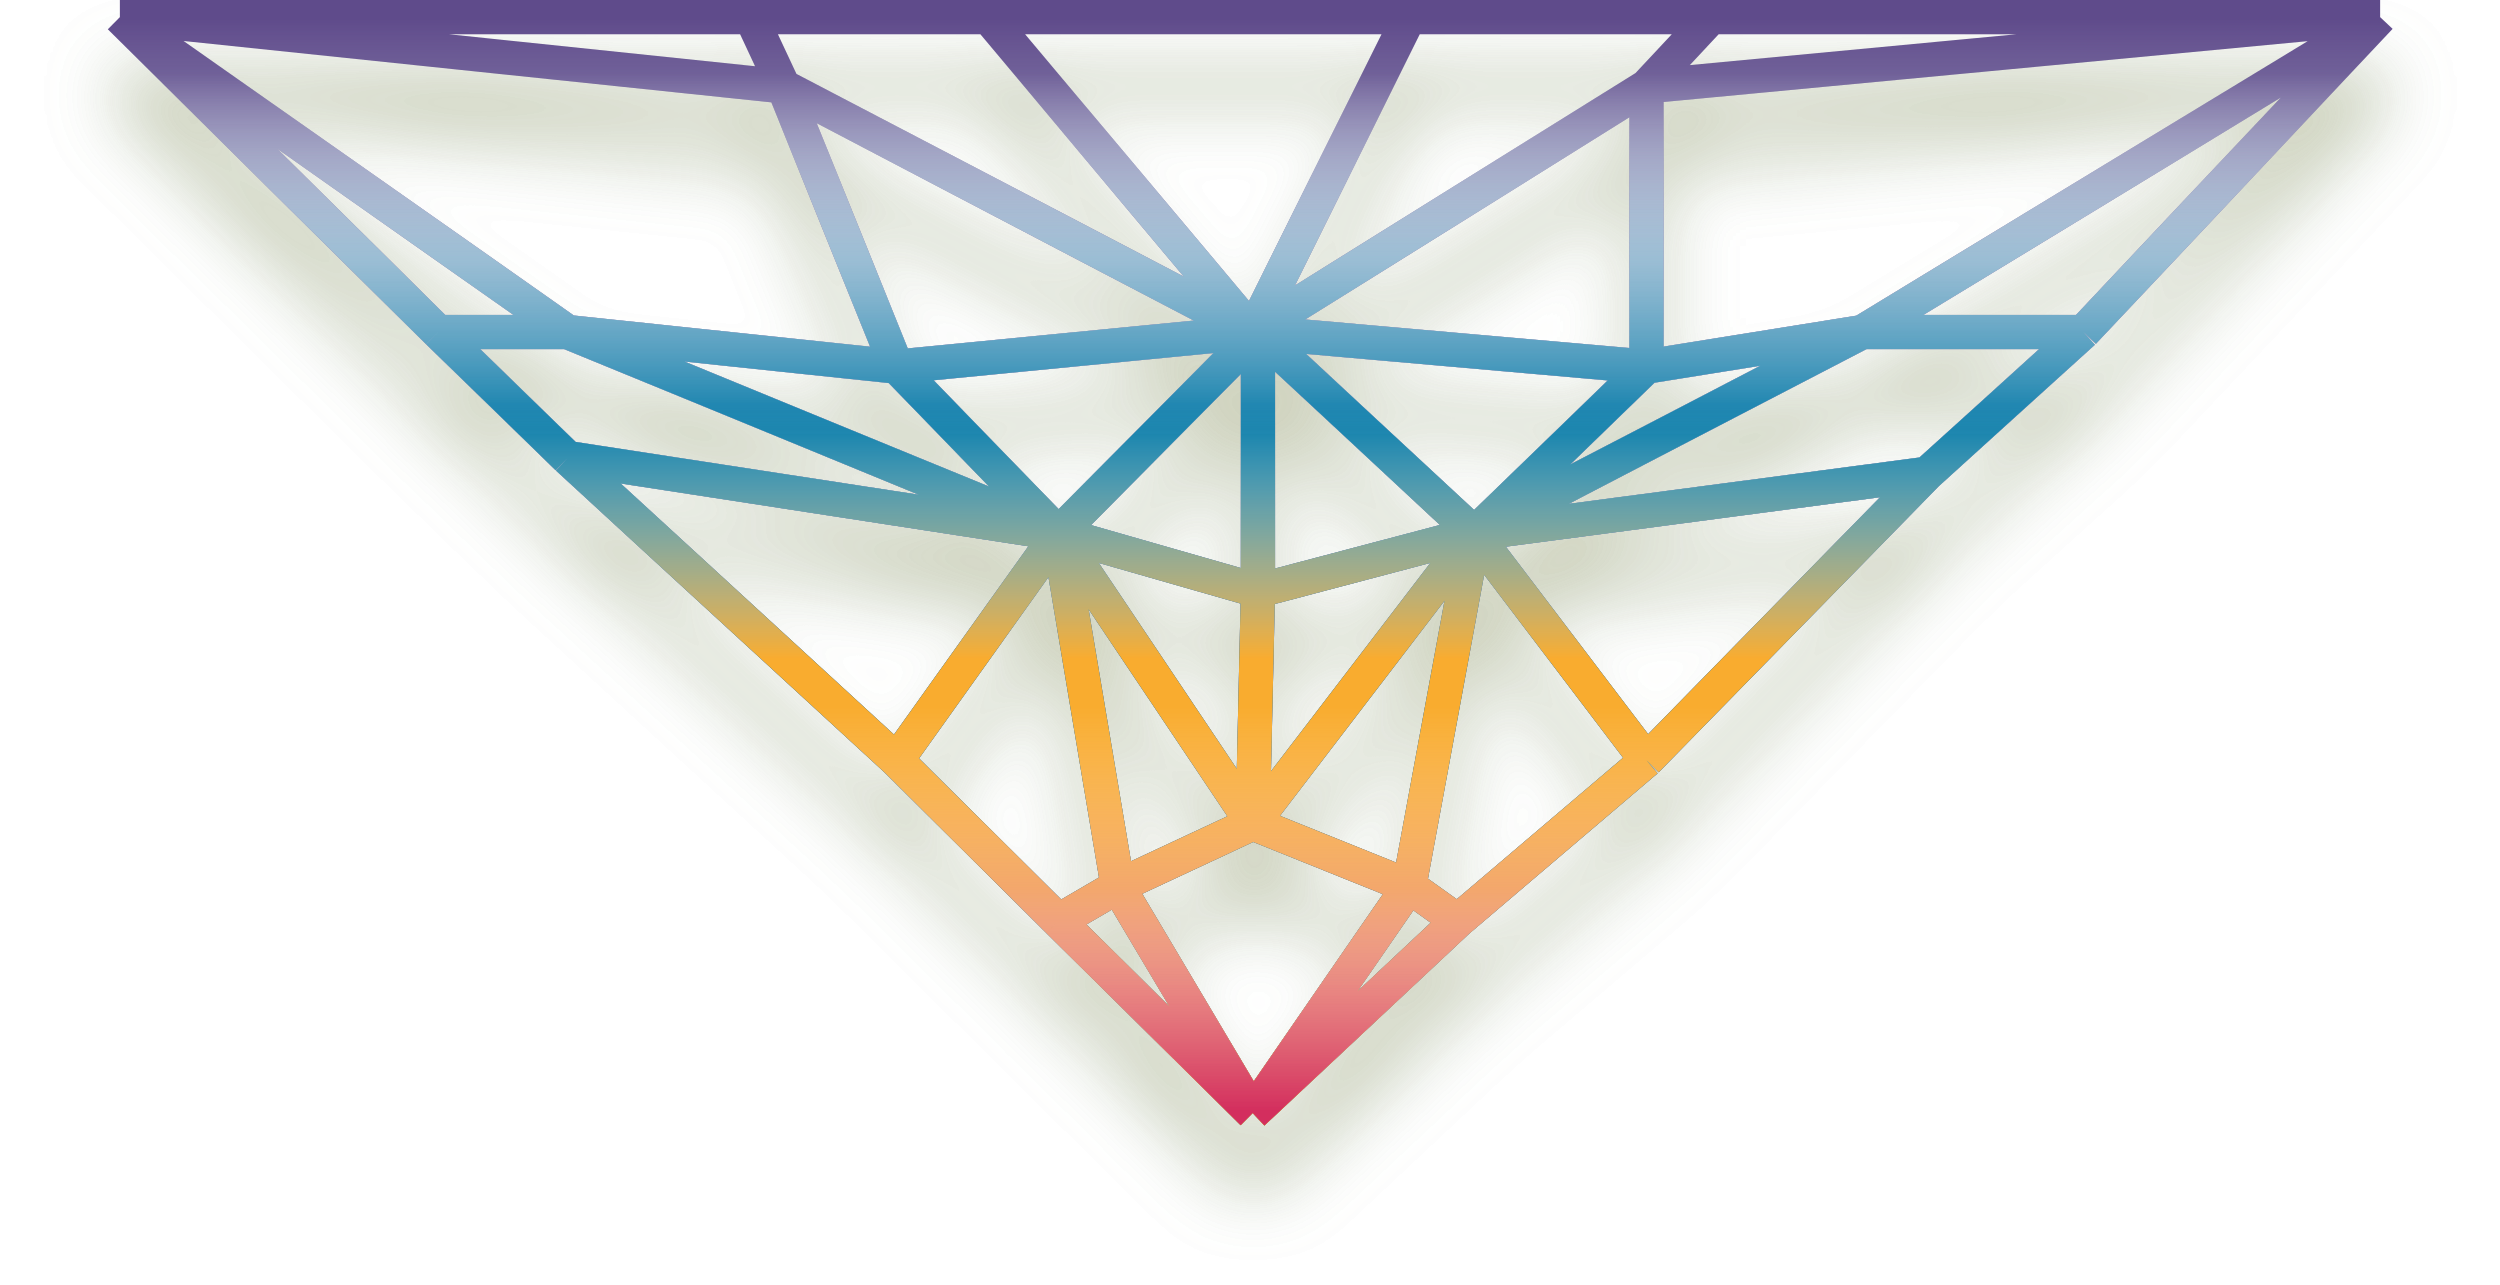
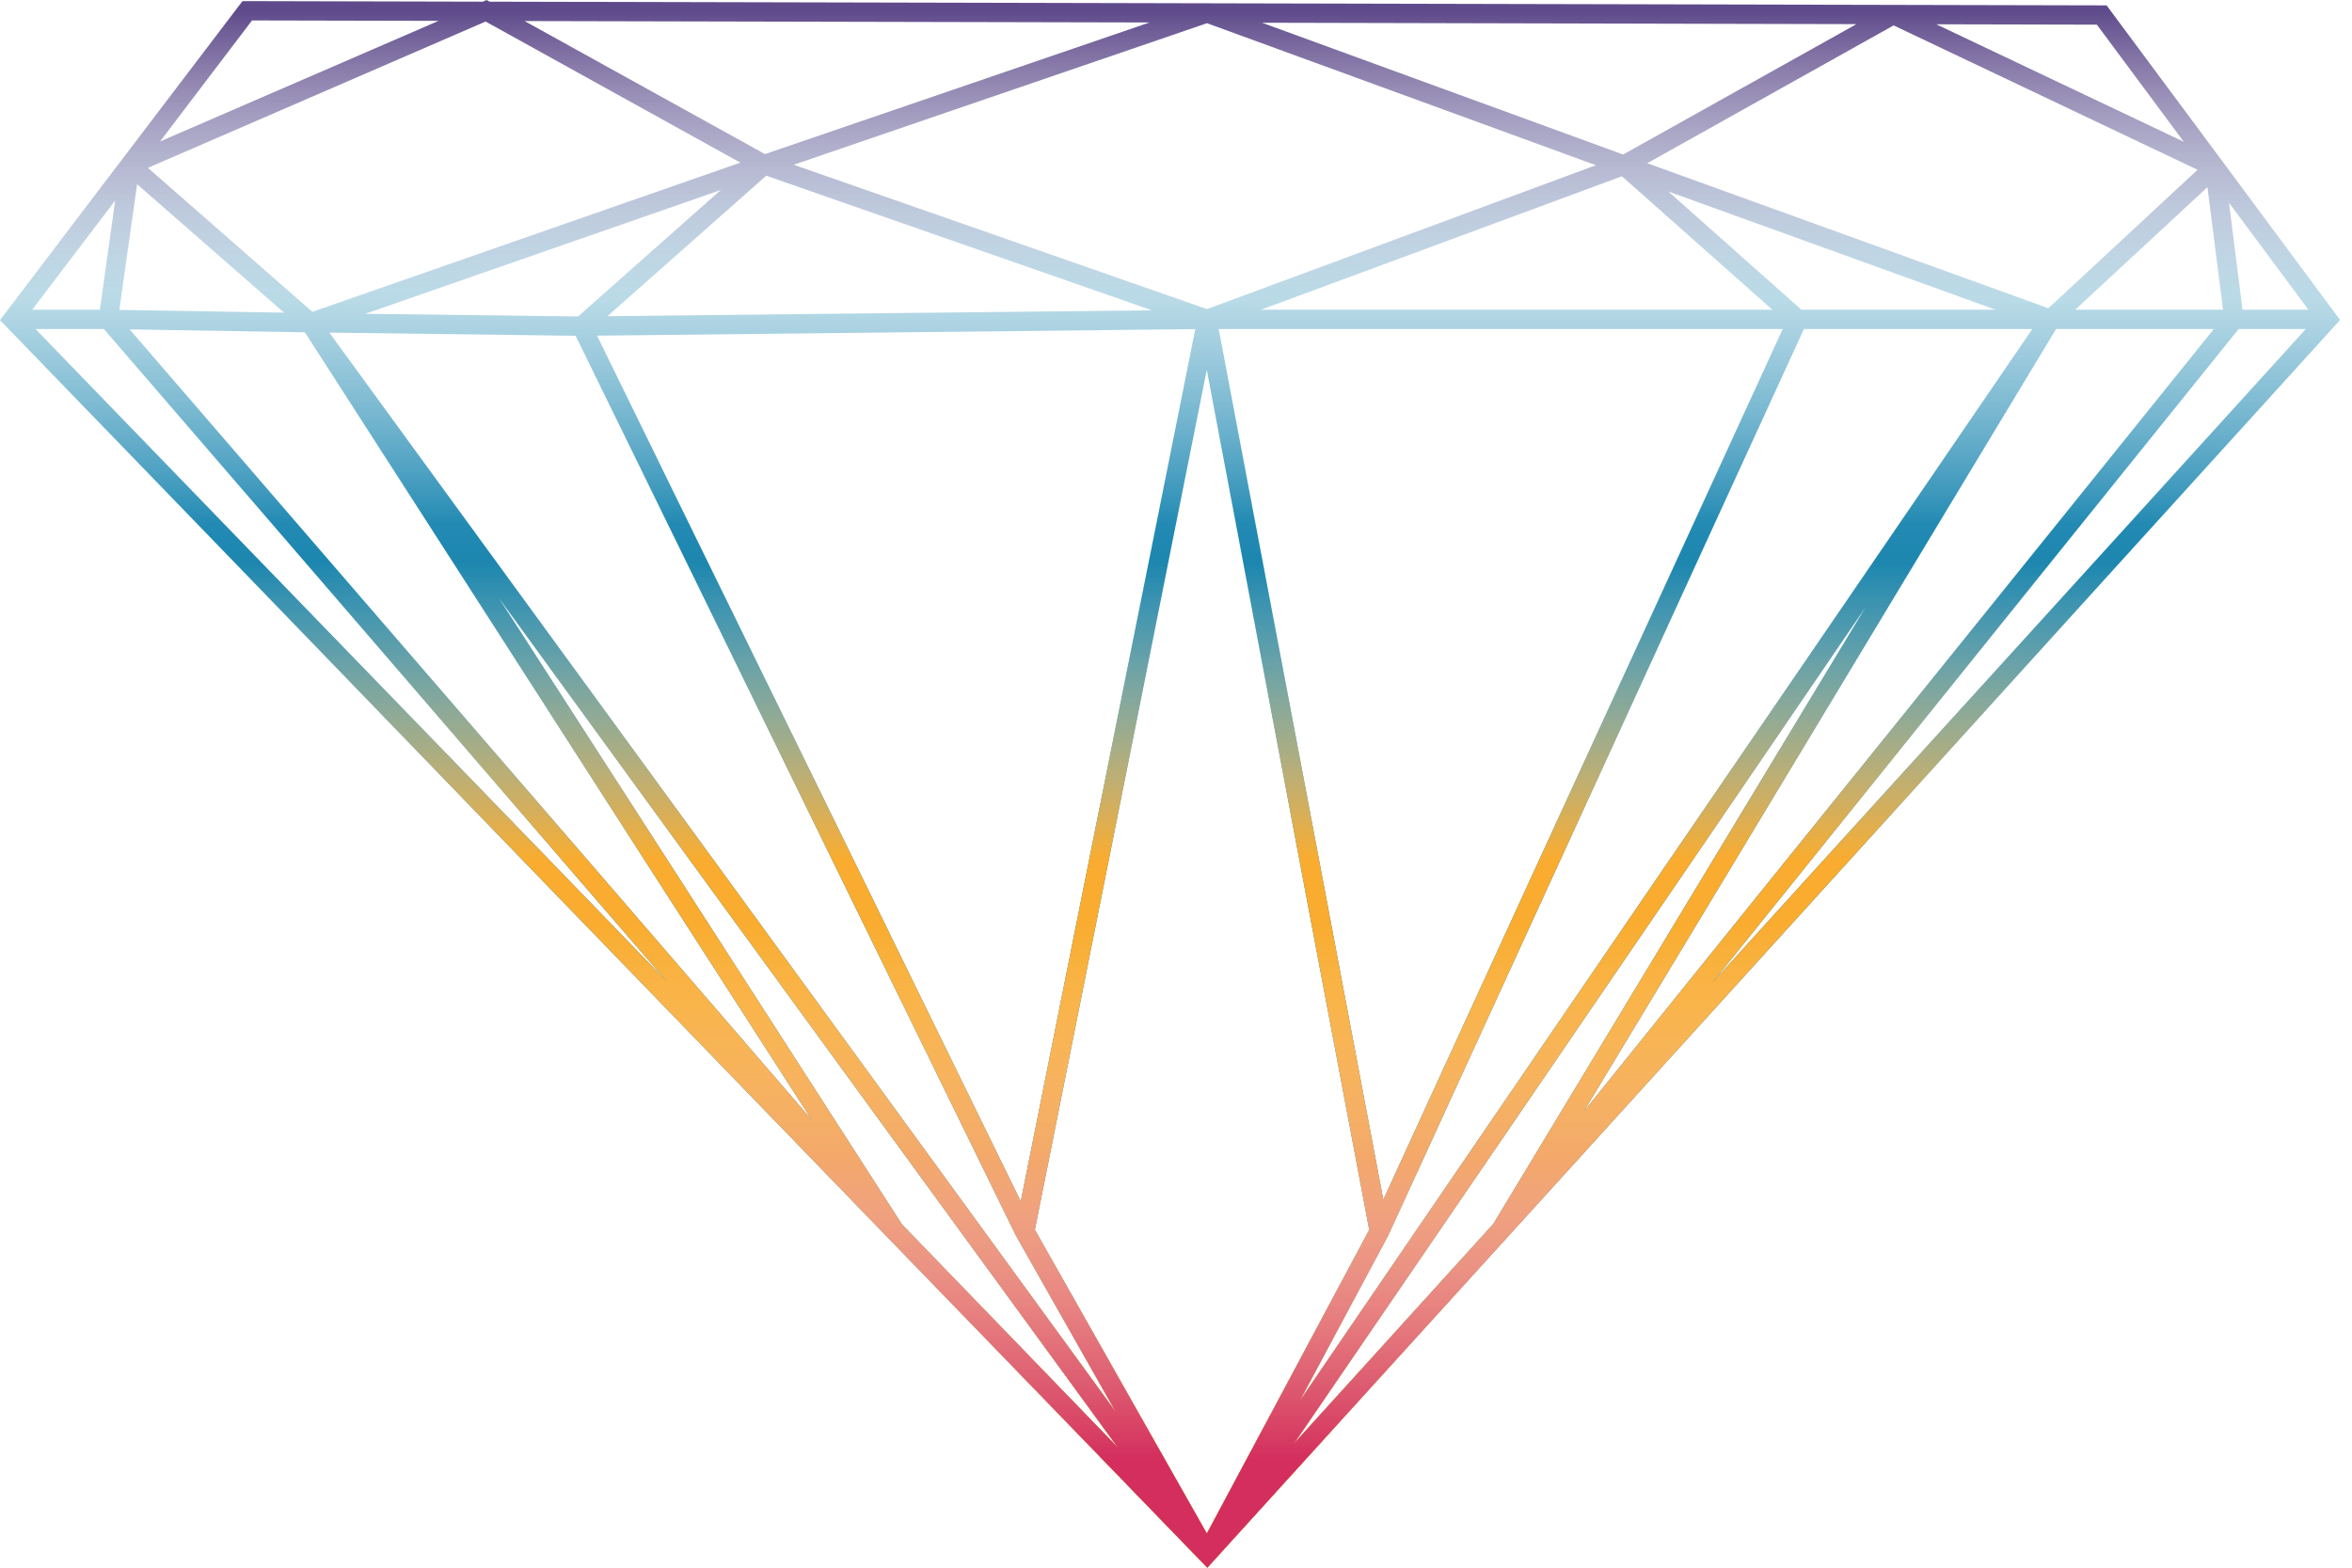
- <svg xmlns="http://www.w3.org/2000/svg" width="146" height="75" viewBox="0 0 146 75" fill="none">
-   <g filter="url(#filter0_dd)">
-     <path d="M66.157 0L54.816 11.218M66.157 0L58.282 13.241M66.157 0L78.129 11.218M66.157 0L75.294 13.241M54.816 11.218L58.282 13.241M54.816 11.218L45.365 20.598M58.282 13.241L66.157 16.919M58.282 13.241L54.816 33.839M78.129 11.218L75.294 13.241M78.129 11.218L89.155 20.598M75.294 13.241L66.157 16.919M75.294 13.241L79.103 33.839M66.157 16.919L54.816 33.839M66.157 16.919L79.103 33.839M66.157 16.919L66.464 30.5M45.365 20.598L54.816 33.839M45.365 20.598L26.148 38.253M54.816 33.839L26.148 38.253M54.816 33.839L26.148 45.609M54.816 33.839L45.365 43.586M54.816 33.839L66.464 45.582M54.816 33.839L66.464 30.5M26.148 38.253L18.587 45.609M18.587 45.609H26.148M18.587 45.609L0 64M26.148 45.609L45.365 43.586M26.148 45.609L0 64M45.365 43.586L38.749 59.954M45.365 43.586L66.157 45.609M0 64H36.859M0 64L38.749 59.954M36.859 64L38.749 59.954M36.859 64H50.721M38.749 59.954L66.157 45.609M66.157 45.609L50.721 64M66.157 45.609L89.155 59.954M66.157 45.609L75.294 64M66.157 45.609L66.464 45.582M50.721 64H75.294M92.936 64H132M92.936 64L89.155 59.954M92.936 64H75.294M89.155 43.586L101.757 45.609M89.155 43.586V59.954M89.155 43.586L79.103 33.839M89.155 43.586L66.464 45.582M101.757 45.609H114.673M101.757 45.609L132 64M101.757 45.609L79.103 33.839M114.673 45.609L132 64M114.673 45.609L105.537 37.333M132 64L89.155 59.954M79.103 33.839L89.155 20.598M79.103 33.839L105.537 37.333M79.103 33.839L66.464 45.582M79.103 33.839L66.464 30.5M89.155 20.598L105.537 37.333M66.464 45.582V30.5" transform="translate(7 65) scale(1 -1)" stroke="#5F4B8B" stroke-width="2" />
-     <path d="M66.157 0L54.816 11.218M66.157 0L58.282 13.241M66.157 0L78.129 11.218M66.157 0L75.294 13.241M54.816 11.218L58.282 13.241M54.816 11.218L45.365 20.598M58.282 13.241L66.157 16.919M58.282 13.241L54.816 33.839M78.129 11.218L75.294 13.241M78.129 11.218L89.155 20.598M75.294 13.241L66.157 16.919M75.294 13.241L79.103 33.839M66.157 16.919L54.816 33.839M66.157 16.919L79.103 33.839M66.157 16.919L66.464 30.5M45.365 20.598L54.816 33.839M45.365 20.598L26.148 38.253M54.816 33.839L26.148 38.253M54.816 33.839L26.148 45.609M54.816 33.839L45.365 43.586M54.816 33.839L66.464 45.582M54.816 33.839L66.464 30.5M26.148 38.253L18.587 45.609M18.587 45.609H26.148M18.587 45.609L0 64M26.148 45.609L45.365 43.586M26.148 45.609L0 64M45.365 43.586L38.749 59.954M45.365 43.586L66.157 45.609M0 64H36.859M0 64L38.749 59.954M36.859 64L38.749 59.954M36.859 64H50.721M38.749 59.954L66.157 45.609M66.157 45.609L50.721 64M66.157 45.609L89.155 59.954M66.157 45.609L75.294 64M66.157 45.609L66.464 45.582M50.721 64H75.294M92.936 64H132M92.936 64L89.155 59.954M92.936 64H75.294M89.155 43.586L101.757 45.609M89.155 43.586V59.954M89.155 43.586L79.103 33.839M89.155 43.586L66.464 45.582M101.757 45.609H114.673M101.757 45.609L132 64M101.757 45.609L79.103 33.839M114.673 45.609L132 64M114.673 45.609L105.537 37.333M132 64L89.155 59.954M79.103 33.839L89.155 20.598M79.103 33.839L105.537 37.333M79.103 33.839L66.464 45.582M79.103 33.839L66.464 30.5M89.155 20.598L105.537 37.333M66.464 45.582V30.5" transform="translate(7 65) scale(1 -1)" stroke="url(#paint0_linear)" stroke-width="2" />
-     <path d="M66.157 0L54.816 11.218M66.157 0L58.282 13.241M66.157 0L78.129 11.218M66.157 0L75.294 13.241M54.816 11.218L58.282 13.241M54.816 11.218L45.365 20.598M58.282 13.241L66.157 16.919M58.282 13.241L54.816 33.839M78.129 11.218L75.294 13.241M78.129 11.218L89.155 20.598M75.294 13.241L66.157 16.919M75.294 13.241L79.103 33.839M66.157 16.919L54.816 33.839M66.157 16.919L79.103 33.839M66.157 16.919L66.464 30.5M45.365 20.598L54.816 33.839M45.365 20.598L26.148 38.253M54.816 33.839L26.148 38.253M54.816 33.839L26.148 45.609M54.816 33.839L45.365 43.586M54.816 33.839L66.464 45.582M54.816 33.839L66.464 30.5M26.148 38.253L18.587 45.609M18.587 45.609H26.148M18.587 45.609L0 64M26.148 45.609L45.365 43.586M26.148 45.609L0 64M45.365 43.586L38.749 59.954M45.365 43.586L66.157 45.609M0 64H36.859M0 64L38.749 59.954M36.859 64L38.749 59.954M36.859 64H50.721M38.749 59.954L66.157 45.609M66.157 45.609L50.721 64M66.157 45.609L89.155 59.954M66.157 45.609L75.294 64M66.157 45.609L66.464 45.582M50.721 64H75.294M92.936 64H132M92.936 64L89.155 59.954M92.936 64H75.294M89.155 43.586L101.757 45.609M89.155 43.586V59.954M89.155 43.586L79.103 33.839M89.155 43.586L66.464 45.582M101.757 45.609H114.673M101.757 45.609L132 64M101.757 45.609L79.103 33.839M114.673 45.609L132 64M114.673 45.609L105.537 37.333M132 64L89.155 59.954M79.103 33.839L89.155 20.598M79.103 33.839L105.537 37.333M79.103 33.839L66.464 45.582M79.103 33.839L66.464 30.5M89.155 20.598L105.537 37.333M66.464 45.582V30.5" transform="translate(7 65) scale(1 -1)" stroke="url(#paint1_linear)" stroke-width="2" />
-     <path d="M66.157 0L54.816 11.218M66.157 0L58.282 13.241M66.157 0L78.129 11.218M66.157 0L75.294 13.241M54.816 11.218L58.282 13.241M54.816 11.218L45.365 20.598M58.282 13.241L66.157 16.919M58.282 13.241L54.816 33.839M78.129 11.218L75.294 13.241M78.129 11.218L89.155 20.598M75.294 13.241L66.157 16.919M75.294 13.241L79.103 33.839M66.157 16.919L54.816 33.839M66.157 16.919L79.103 33.839M66.157 16.919L66.464 30.5M45.365 20.598L54.816 33.839M45.365 20.598L26.148 38.253M54.816 33.839L26.148 38.253M54.816 33.839L26.148 45.609M54.816 33.839L45.365 43.586M54.816 33.839L66.464 45.582M54.816 33.839L66.464 30.5M26.148 38.253L18.587 45.609M18.587 45.609H26.148M18.587 45.609L0 64M26.148 45.609L45.365 43.586M26.148 45.609L0 64M45.365 43.586L38.749 59.954M45.365 43.586L66.157 45.609M0 64H36.859M0 64L38.749 59.954M36.859 64L38.749 59.954M36.859 64H50.721M38.749 59.954L66.157 45.609M66.157 45.609L50.721 64M66.157 45.609L89.155 59.954M66.157 45.609L75.294 64M66.157 45.609L66.464 45.582M50.721 64H75.294M92.936 64H132M92.936 64L89.155 59.954M92.936 64H75.294M89.155 43.586L101.757 45.609M89.155 43.586V59.954M89.155 43.586L79.103 33.839M89.155 43.586L66.464 45.582M101.757 45.609H114.673M101.757 45.609L132 64M101.757 45.609L79.103 33.839M114.673 45.609L132 64M114.673 45.609L105.537 37.333M132 64L89.155 59.954M79.103 33.839L89.155 20.598M79.103 33.839L105.537 37.333M79.103 33.839L66.464 45.582M79.103 33.839L66.464 30.5M89.155 20.598L105.537 37.333M66.464 45.582V30.5" transform="translate(7 65) scale(1 -1)" stroke="url(#paint2_linear)" stroke-width="2" />
-     <path d="M66.157 0L54.816 11.218M66.157 0L58.282 13.241M66.157 0L78.129 11.218M66.157 0L75.294 13.241M54.816 11.218L58.282 13.241M54.816 11.218L45.365 20.598M58.282 13.241L66.157 16.919M58.282 13.241L54.816 33.839M78.129 11.218L75.294 13.241M78.129 11.218L89.155 20.598M75.294 13.241L66.157 16.919M75.294 13.241L79.103 33.839M66.157 16.919L54.816 33.839M66.157 16.919L79.103 33.839M66.157 16.919L66.464 30.5M45.365 20.598L54.816 33.839M45.365 20.598L26.148 38.253M54.816 33.839L26.148 38.253M54.816 33.839L26.148 45.609M54.816 33.839L45.365 43.586M54.816 33.839L66.464 45.582M54.816 33.839L66.464 30.5M26.148 38.253L18.587 45.609M18.587 45.609H26.148M18.587 45.609L0 64M26.148 45.609L45.365 43.586M26.148 45.609L0 64M45.365 43.586L38.749 59.954M45.365 43.586L66.157 45.609M0 64H36.859M0 64L38.749 59.954M36.859 64L38.749 59.954M36.859 64H50.721M38.749 59.954L66.157 45.609M66.157 45.609L50.721 64M66.157 45.609L89.155 59.954M66.157 45.609L75.294 64M66.157 45.609L66.464 45.582M50.721 64H75.294M92.936 64H132M92.936 64L89.155 59.954M92.936 64H75.294M89.155 43.586L101.757 45.609M89.155 43.586V59.954M89.155 43.586L79.103 33.839M89.155 43.586L66.464 45.582M101.757 45.609H114.673M101.757 45.609L132 64M101.757 45.609L79.103 33.839M114.673 45.609L132 64M114.673 45.609L105.537 37.333M132 64L89.155 59.954M79.103 33.839L89.155 20.598M79.103 33.839L105.537 37.333M79.103 33.839L66.464 45.582M79.103 33.839L66.464 30.5M89.155 20.598L105.537 37.333M66.464 45.582V30.5" transform="translate(7 65) scale(1 -1)" stroke="url(#paint3_linear)" stroke-width="2" />
-     <path d="M66.157 0L54.816 11.218M66.157 0L58.282 13.241M66.157 0L78.129 11.218M66.157 0L75.294 13.241M54.816 11.218L58.282 13.241M54.816 11.218L45.365 20.598M58.282 13.241L66.157 16.919M58.282 13.241L54.816 33.839M78.129 11.218L75.294 13.241M78.129 11.218L89.155 20.598M75.294 13.241L66.157 16.919M75.294 13.241L79.103 33.839M66.157 16.919L54.816 33.839M66.157 16.919L79.103 33.839M66.157 16.919L66.464 30.5M45.365 20.598L54.816 33.839M45.365 20.598L26.148 38.253M54.816 33.839L26.148 38.253M54.816 33.839L26.148 45.609M54.816 33.839L45.365 43.586M54.816 33.839L66.464 45.582M54.816 33.839L66.464 30.5M26.148 38.253L18.587 45.609M18.587 45.609H26.148M18.587 45.609L0 64M26.148 45.609L45.365 43.586M26.148 45.609L0 64M45.365 43.586L38.749 59.954M45.365 43.586L66.157 45.609M0 64H36.859M0 64L38.749 59.954M36.859 64L38.749 59.954M36.859 64H50.721M38.749 59.954L66.157 45.609M66.157 45.609L50.721 64M66.157 45.609L89.155 59.954M66.157 45.609L75.294 64M66.157 45.609L66.464 45.582M50.721 64H75.294M92.936 64H132M92.936 64L89.155 59.954M92.936 64H75.294M89.155 43.586L101.757 45.609M89.155 43.586V59.954M89.155 43.586L79.103 33.839M89.155 43.586L66.464 45.582M101.757 45.609H114.673M101.757 45.609L132 64M101.757 45.609L79.103 33.839M114.673 45.609L132 64M114.673 45.609L105.537 37.333M132 64L89.155 59.954M79.103 33.839L89.155 20.598M79.103 33.839L105.537 37.333M79.103 33.839L66.464 45.582M79.103 33.839L66.464 30.5M89.155 20.598L105.537 37.333M66.464 45.582V30.5" transform="translate(7 65) scale(1 -1)" stroke="url(#paint4_linear)" stroke-width="2" />
-   </g>
+ <svg xmlns="http://www.w3.org/2000/svg" width="45" height="30" viewBox="0 0 45 30" fill="none">
+   <path fill-rule="evenodd" clip-rule="evenodd" d="M23.099 30L44.772 6.123L40.305 0.103L9.368 0.032L9.311 0.001L9.238 0.032L4.639 0.021L0 6.126L23.099 30ZM10.037 0.403L21.994 0.43L14.636 2.95L10.037 0.403ZM15.183 3.153L23.093 5.915L30.537 3.162L23.093 0.444L15.183 3.153ZM24.145 0.435L31.055 2.958L35.519 0.462L24.145 0.435ZM37.046 0.465L41.784 2.715L40.119 0.472L37.046 0.465ZM42.047 3.249L36.23 0.486L31.514 3.124L39.191 5.899L42.047 3.249ZM42.645 3.876L44.166 5.927L42.905 5.927L42.645 3.876ZM42.831 6.296L32.765 18.801L44.116 6.296L42.831 6.296ZM28.572 23.421L24.758 27.623L35.699 11.611L28.572 23.421ZM38.884 6.296L24.862 26.817L26.557 23.646L34.514 6.296L38.884 6.296ZM34.108 6.296L26.466 22.96L23.317 6.296L34.108 6.296ZM23.089 7.078L26.198 23.535L23.09 29.347L19.799 23.533L23.089 7.078ZM19.53 22.993L22.869 6.298L11.423 6.423L19.53 22.993ZM11.06 6.056L6.988 6.005L13.796 3.633L11.06 6.056ZM14.168 3.113L9.291 0.412L2.828 3.212L5.976 5.967L14.168 3.113ZM5.833 6.359L15.533 21.433L2.48 6.303L5.833 6.359ZM1.987 6.296L0.679 6.296L12.75 18.773L1.987 6.296ZM17.257 23.431L21.387 27.7L9.541 11.439L17.257 23.431ZM21.348 27.02L6.301 6.365L11.013 6.425L19.441 23.65L21.348 27.02ZM0.615 5.927L1.911 5.927L2.205 3.834L0.615 5.927ZM3.06 2.709L8.391 0.399L4.822 0.391L3.06 2.709ZM2.622 3.522L5.434 5.983L2.283 5.93L2.622 3.522ZM14.66 3.361L22.039 5.938L11.622 6.051L14.66 3.361ZM24.125 5.927L33.91 5.927L31.032 3.372L24.125 5.927ZM31.913 3.661L34.466 5.927L38.181 5.927L31.913 3.661ZM39.704 5.927L42.533 5.927L42.235 3.579L39.704 5.927ZM39.338 6.296L42.357 6.296L30.292 21.285L39.338 6.296Z" fill="url(#paint0_linear)" />
+   <path fill-rule="evenodd" clip-rule="evenodd" d="M23.099 30L44.772 6.123L40.305 0.103L9.368 0.032L9.311 0.001L9.238 0.032L4.639 0.021L0 6.126L23.099 30ZM10.037 0.403L21.994 0.43L14.636 2.95L10.037 0.403ZM15.183 3.153L23.093 5.915L30.537 3.162L23.093 0.444L15.183 3.153ZM24.145 0.435L31.055 2.958L35.519 0.462L24.145 0.435ZM37.046 0.465L41.784 2.715L40.119 0.472L37.046 0.465ZM42.047 3.249L36.23 0.486L31.514 3.124L39.191 5.899L42.047 3.249ZM42.645 3.876L44.166 5.927L42.905 5.927L42.645 3.876ZM42.831 6.296L32.765 18.801L44.116 6.296L42.831 6.296ZM28.572 23.421L24.758 27.623L35.699 11.611L28.572 23.421ZM38.884 6.296L24.862 26.817L26.557 23.646L34.514 6.296L38.884 6.296ZM34.108 6.296L26.466 22.96L23.317 6.296L34.108 6.296ZM23.089 7.078L26.198 23.535L23.09 29.347L19.799 23.533L23.089 7.078ZM19.53 22.993L22.869 6.298L11.423 6.423L19.53 22.993ZM11.06 6.056L6.988 6.005L13.796 3.633L11.06 6.056ZM14.168 3.113L9.291 0.412L2.828 3.212L5.976 5.967L14.168 3.113ZM5.833 6.359L15.533 21.433L2.48 6.303L5.833 6.359ZM1.987 6.296L0.679 6.296L12.75 18.773L1.987 6.296ZM17.257 23.431L21.387 27.7L9.541 11.439L17.257 23.431ZM21.348 27.02L6.301 6.365L11.013 6.425L19.441 23.65L21.348 27.02ZM0.615 5.927L1.911 5.927L2.205 3.834L0.615 5.927ZM3.06 2.709L8.391 0.399L4.822 0.391L3.06 2.709ZM2.622 3.522L5.434 5.983L2.283 5.93L2.622 3.522ZM14.66 3.361L22.039 5.938L11.622 6.051L14.66 3.361ZM24.125 5.927L33.91 5.927L31.032 3.372L24.125 5.927ZM31.913 3.661L34.466 5.927L38.181 5.927L31.913 3.661ZM39.704 5.927L42.533 5.927L42.235 3.579L39.704 5.927ZM39.338 6.296L42.357 6.296L30.292 21.285L39.338 6.296Z" fill="url(#paint1_linear)" />
+   <path fill-rule="evenodd" clip-rule="evenodd" d="M23.099 30L44.772 6.123L40.305 0.103L9.368 0.032L9.311 0.001L9.238 0.032L4.639 0.021L0 6.126L23.099 30ZM10.037 0.403L21.994 0.43L14.636 2.95L10.037 0.403ZM15.183 3.153L23.093 5.915L30.537 3.162L23.093 0.444L15.183 3.153ZM24.145 0.435L31.055 2.958L35.519 0.462L24.145 0.435ZM37.046 0.465L41.784 2.715L40.119 0.472L37.046 0.465ZM42.047 3.249L36.23 0.486L31.514 3.124L39.191 5.899L42.047 3.249ZM42.645 3.876L44.166 5.927L42.905 5.927L42.645 3.876ZM42.831 6.296L32.765 18.801L44.116 6.296L42.831 6.296ZM28.572 23.421L24.758 27.623L35.699 11.611L28.572 23.421ZM38.884 6.296L24.862 26.817L26.557 23.646L34.514 6.296L38.884 6.296ZM34.108 6.296L26.466 22.96L23.317 6.296L34.108 6.296ZM23.089 7.078L26.198 23.535L23.09 29.347L19.799 23.533L23.089 7.078ZM19.53 22.993L22.869 6.298L11.423 6.423L19.53 22.993ZM11.06 6.056L6.988 6.005L13.796 3.633L11.06 6.056ZM14.168 3.113L9.291 0.412L2.828 3.212L5.976 5.967L14.168 3.113ZM5.833 6.359L15.533 21.433L2.48 6.303L5.833 6.359ZM1.987 6.296L0.679 6.296L12.75 18.773L1.987 6.296ZM17.257 23.431L21.387 27.7L9.541 11.439L17.257 23.431ZM21.348 27.02L6.301 6.365L11.013 6.425L19.441 23.65L21.348 27.02ZM0.615 5.927L1.911 5.927L2.205 3.834L0.615 5.927ZM3.06 2.709L8.391 0.399L4.822 0.391L3.06 2.709ZM2.622 3.522L5.434 5.983L2.283 5.93L2.622 3.522ZM14.66 3.361L22.039 5.938L11.622 6.051L14.66 3.361ZM24.125 5.927L33.91 5.927L31.032 3.372L24.125 5.927ZM31.913 3.661L34.466 5.927L38.181 5.927L31.913 3.661ZM39.704 5.927L42.533 5.927L42.235 3.579L39.704 5.927ZM39.338 6.296L42.357 6.296L30.292 21.285L39.338 6.296Z" fill="url(#paint2_linear)" />
+   <path fill-rule="evenodd" clip-rule="evenodd" d="M23.099 30L44.772 6.123L40.305 0.103L9.368 0.032L9.311 0.001L9.238 0.032L4.639 0.021L0 6.126L23.099 30ZM10.037 0.403L21.994 0.43L14.636 2.95L10.037 0.403ZM15.183 3.153L23.093 5.915L30.537 3.162L23.093 0.444L15.183 3.153ZM24.145 0.435L31.055 2.958L35.519 0.462L24.145 0.435ZM37.046 0.465L41.784 2.715L40.119 0.472L37.046 0.465ZM42.047 3.249L36.23 0.486L31.514 3.124L39.191 5.899L42.047 3.249ZM42.645 3.876L44.166 5.927L42.905 5.927L42.645 3.876ZM42.831 6.296L32.765 18.801L44.116 6.296L42.831 6.296ZM28.572 23.421L24.758 27.623L35.699 11.611L28.572 23.421ZM38.884 6.296L24.862 26.817L26.557 23.646L34.514 6.296L38.884 6.296ZM34.108 6.296L26.466 22.96L23.317 6.296L34.108 6.296ZM23.089 7.078L26.198 23.535L23.09 29.347L19.799 23.533L23.089 7.078ZM19.53 22.993L22.869 6.298L11.423 6.423L19.53 22.993ZM11.06 6.056L6.988 6.005L13.796 3.633L11.06 6.056ZM14.168 3.113L9.291 0.412L2.828 3.212L5.976 5.967L14.168 3.113ZM5.833 6.359L15.533 21.433L2.48 6.303L5.833 6.359ZM1.987 6.296L0.679 6.296L12.75 18.773L1.987 6.296ZM17.257 23.431L21.387 27.7L9.541 11.439L17.257 23.431ZM21.348 27.02L6.301 6.365L11.013 6.425L19.441 23.65L21.348 27.02ZM0.615 5.927L1.911 5.927L2.205 3.834L0.615 5.927ZM3.06 2.709L8.391 0.399L4.822 0.391L3.06 2.709ZM2.622 3.522L5.434 5.983L2.283 5.93L2.622 3.522ZM14.66 3.361L22.039 5.938L11.622 6.051L14.66 3.361ZM24.125 5.927L33.91 5.927L31.032 3.372L24.125 5.927ZM31.913 3.661L34.466 5.927L38.181 5.927L31.913 3.661ZM39.704 5.927L42.533 5.927L42.235 3.579L39.704 5.927ZM39.338 6.296L42.357 6.296L30.292 21.285L39.338 6.296Z" fill="url(#paint3_linear)" />
+   <path fill-rule="evenodd" clip-rule="evenodd" d="M23.099 30L44.772 6.123L40.305 0.103L9.368 0.032L9.311 0.001L9.238 0.032L4.639 0.021L0 6.126L23.099 30ZM10.037 0.403L21.994 0.43L14.636 2.95L10.037 0.403ZM15.183 3.153L23.093 5.915L30.537 3.162L23.093 0.444L15.183 3.153ZM24.145 0.435L31.055 2.958L35.519 0.462L24.145 0.435ZM37.046 0.465L41.784 2.715L40.119 0.472L37.046 0.465ZM42.047 3.249L36.23 0.486L31.514 3.124L39.191 5.899L42.047 3.249ZM42.645 3.876L44.166 5.927L42.905 5.927L42.645 3.876ZM42.831 6.296L32.765 18.801L44.116 6.296L42.831 6.296ZM28.572 23.421L24.758 27.623L35.699 11.611L28.572 23.421ZM38.884 6.296L24.862 26.817L26.557 23.646L34.514 6.296L38.884 6.296ZM34.108 6.296L26.466 22.96L23.317 6.296L34.108 6.296ZM23.089 7.078L26.198 23.535L23.09 29.347L19.799 23.533L23.089 7.078ZM19.53 22.993L22.869 6.298L11.423 6.423L19.53 22.993ZM11.06 6.056L6.988 6.005L13.796 3.633L11.06 6.056ZM14.168 3.113L9.291 0.412L2.828 3.212L5.976 5.967L14.168 3.113ZM5.833 6.359L15.533 21.433L2.48 6.303L5.833 6.359ZM1.987 6.296L0.679 6.296L12.75 18.773L1.987 6.296ZM17.257 23.431L21.387 27.7L9.541 11.439L17.257 23.431ZM21.348 27.02L6.301 6.365L11.013 6.425L19.441 23.65L21.348 27.02ZM0.615 5.927L1.911 5.927L2.205 3.834L0.615 5.927ZM3.06 2.709L8.391 0.399L4.822 0.391L3.06 2.709ZM2.622 3.522L5.434 5.983L2.283 5.93L2.622 3.522ZM14.66 3.361L22.039 5.938L11.622 6.051L14.66 3.361ZM24.125 5.927L33.91 5.927L31.032 3.372L24.125 5.927ZM31.913 3.661L34.466 5.927L38.181 5.927L31.913 3.661ZM39.704 5.927L42.533 5.927L42.235 3.579L39.704 5.927ZM39.338 6.296L42.357 6.296L30.292 21.285L39.338 6.296Z" fill="url(#paint4_linear)" />
  <defs>
-     <filter id="filter0_dd" x="0.568" y="0" width="144.749" height="74.388" filterUnits="userSpaceOnUse" color-interpolation-filters="sRGB">
-       <feFlood flood-opacity="0" result="BackgroundImageFix" />
-       <feColorMatrix in="SourceAlpha" type="matrix" values="0 0 0 0 0 0 0 0 0 0 0 0 0 0 0 0 0 0 255 0" />
-       <feOffset dy="4" />
-       <feGaussianBlur stdDeviation="2" />
-       <feColorMatrix type="matrix" values="0 0 0 0 0 0 0 0 0 0.471 0 0 0 0 0.655 0 0 0 0.25 0" />
-       <feBlend mode="normal" in2="BackgroundImageFix" result="effect1_dropShadow" />
-       <feColorMatrix in="SourceAlpha" type="matrix" values="0 0 0 0 0 0 0 0 0 0 0 0 0 0 0 0 0 0 255 0" />
-       <feOffset dy="4" />
-       <feGaussianBlur stdDeviation="2" />
-       <feColorMatrix type="matrix" values="0 0 0 0 0.976 0 0 0 0 0.675 0 0 0 0 0.184 0 0 0 0.25 0" />
-       <feBlend mode="normal" in2="effect1_dropShadow" result="effect2_dropShadow" />
-       <feBlend mode="normal" in="SourceGraphic" in2="effect2_dropShadow" result="shape" />
-     </filter>
-     <linearGradient id="paint0_linear" x2="1" gradientUnits="userSpaceOnUse" gradientTransform="translate(132) scale(132 64) rotate(90)">
-       <stop offset="0.779" stop-color="#DCCFDF" />
-       <stop offset="0.95" stop-color="white" stop-opacity="0" />
+     <linearGradient id="paint0_linear" x1="22.432" y1="29.73" x2="22.43" y2="0.208" gradientUnits="userSpaceOnUse">
+       <stop offset="0.812" stop-color="#5F4B8B" stop-opacity="0" />
+       <stop offset="1" stop-color="#5F4B8B" />
    </linearGradient>
-     <linearGradient id="paint1_linear" x2="1" gradientUnits="userSpaceOnUse" gradientTransform="translate(132) scale(132 64) rotate(90)">
+     <linearGradient id="paint1_linear" x1="22.432" y1="27.936" x2="22.43" y2="0.208" gradientUnits="userSpaceOnUse">
      <stop offset="0.619" stop-color="#0078A7" />
      <stop offset="1" stop-color="white" stop-opacity="0" />
    </linearGradient>
-     <linearGradient id="paint2_linear" x2="1" gradientUnits="userSpaceOnUse" gradientTransform="translate(132) scale(132 64) rotate(90)">
+     <linearGradient id="paint2_linear" x1="22.432" y1="27.936" x2="22.43" y2="0.208" gradientUnits="userSpaceOnUse">
      <stop offset="0.414" stop-color="#F9AC2F" />
      <stop offset="0.646" stop-color="white" stop-opacity="0" />
    </linearGradient>
-     <linearGradient id="paint3_linear" x2="1" gradientUnits="userSpaceOnUse" gradientTransform="translate(132) scale(132 64) rotate(90)">
+     <linearGradient id="paint3_linear" x1="22.432" y1="27.936" x2="22.43" y2="0.208" gradientUnits="userSpaceOnUse">
      <stop stop-color="#F9AC2F" />
      <stop offset="0.204" stop-color="white" stop-opacity="0" />
    </linearGradient>
-     <linearGradient id="paint4_linear" x2="1" gradientUnits="userSpaceOnUse" gradientTransform="translate(132) scale(132 64) rotate(90)">
+     <linearGradient id="paint4_linear" x1="22.432" y1="27.936" x2="22.43" y2="0.208" gradientUnits="userSpaceOnUse">
      <stop stop-color="#D32E5E" />
      <stop offset="0.37" stop-color="white" stop-opacity="0" />
    </linearGradient>
  </defs>
</svg>
